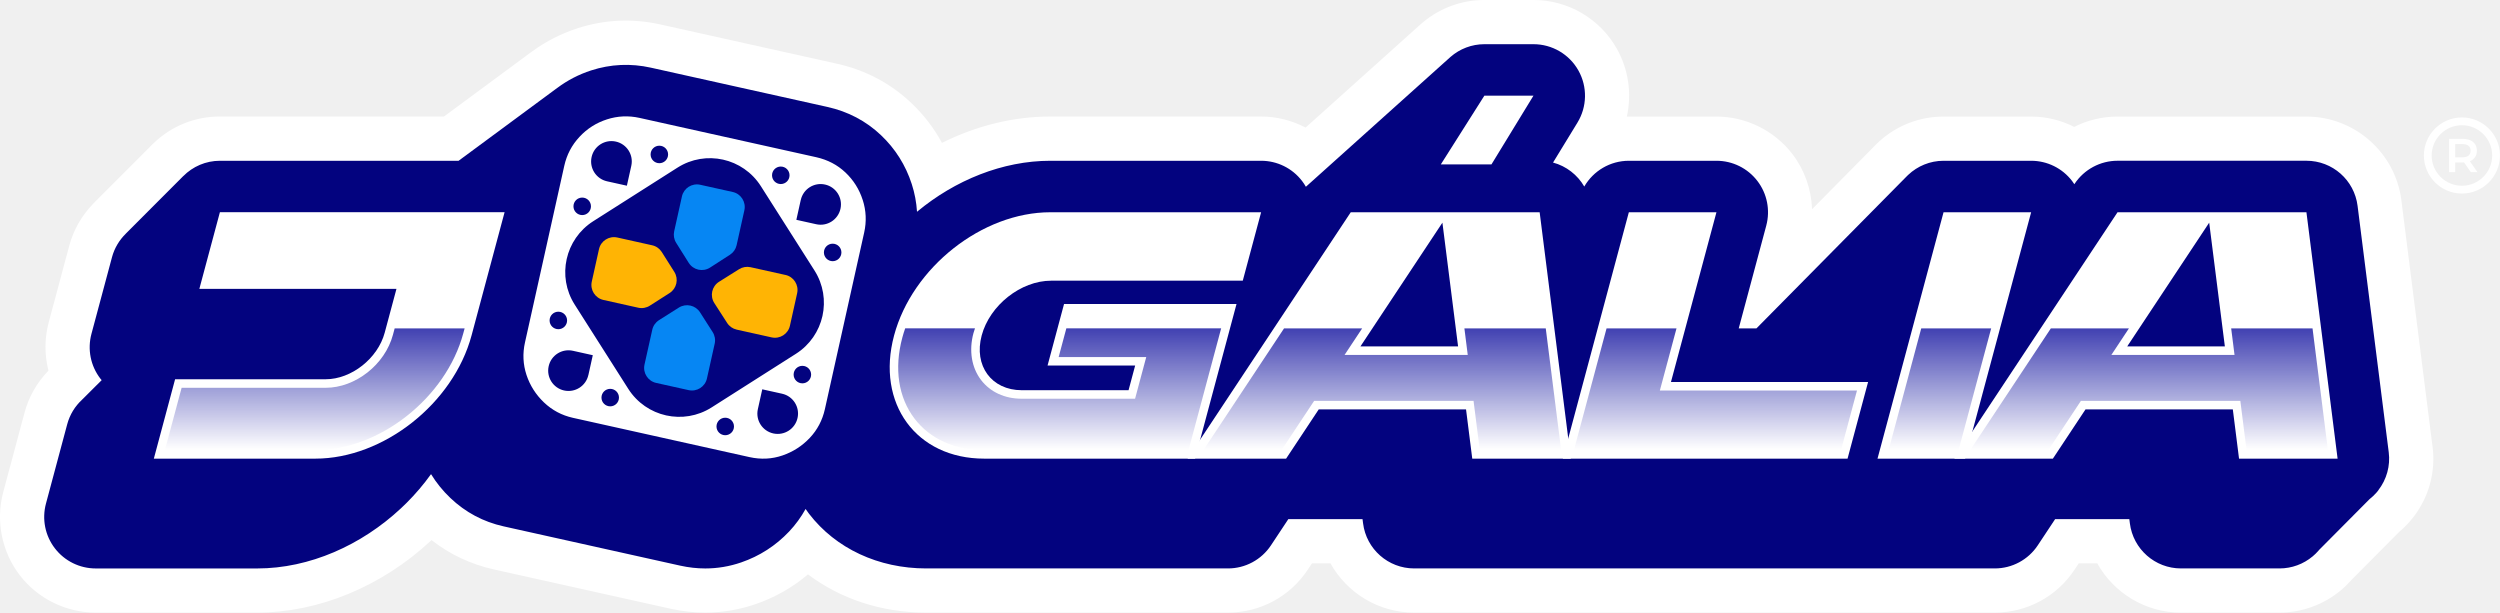
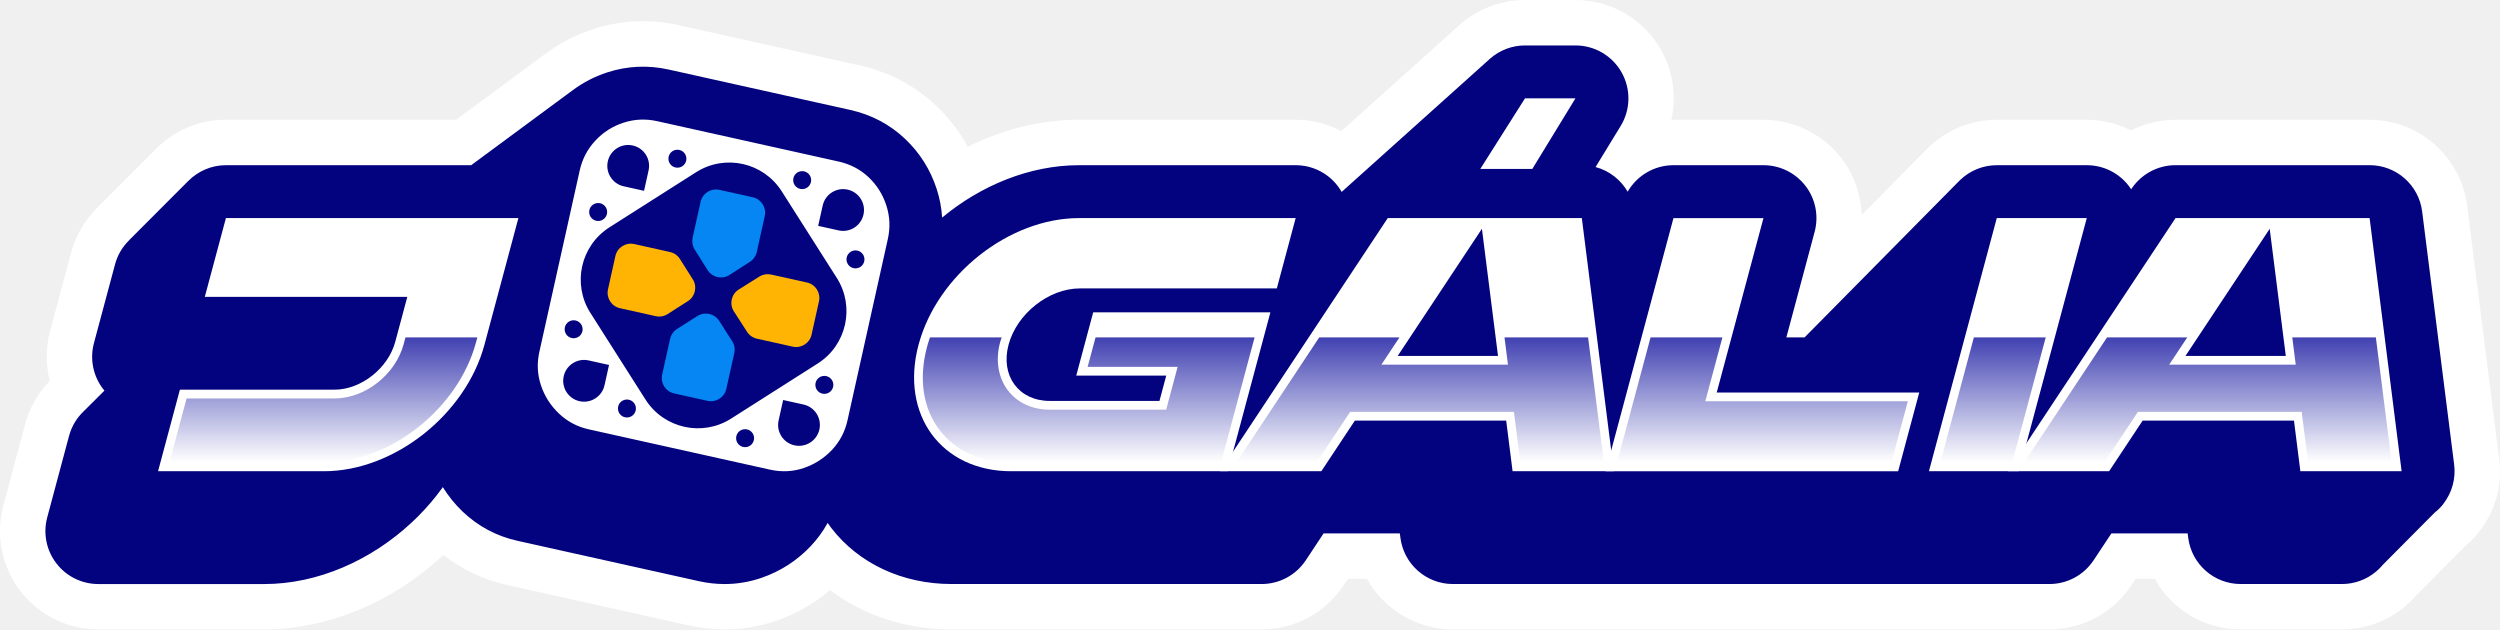
- <svg xmlns="http://www.w3.org/2000/svg" xmlns:xlink="http://www.w3.org/1999/xlink" id="Layer_2" data-name="Layer 2" viewBox="0 0 1008.57 247.15">
-   <defs>
-     <style>
+ <svg xmlns="http://www.w3.org/2000/svg" xmlns:xlink="http://www.w3.org/1999/xlink" id="Layer_2" data-name="Layer 2" viewBox="0 0 981.683 247.15" version="1.1" width="981.683" height="247.15">
+   <defs id="defs2">
+     <style id="style1">
      .cls-1 {
        fill: #ffb404;
      }

      .cls-2 {
        fill: url(#linear-gradient-2);
      }

      .cls-3 {
        fill: #fff;
      }

      .cls-4 {
        fill: none;
      }

      .cls-5 {
        fill: url(#linear-gradient-4);
      }

      .cls-6 {
        fill: #0686f3;
      }

      .cls-7 {
        fill: url(#linear-gradient-3);
      }

      .cls-8 {
        fill: url(#linear-gradient-5);
      }

      .cls-9 {
        fill: #03037f;
      }

      .cls-10 {
        fill: url(#linear-gradient-6);
      }

      .cls-11 {
        fill: url(#linear-gradient);
      }
    </style>
    <linearGradient id="linear-gradient" x1="427.5" y1="181.48" x2="427.5" y2="116.15" gradientUnits="userSpaceOnUse">
-       <stop offset="0" stop-color="#010298" stop-opacity="0" />
-       <stop offset="1" stop-color="#010298" />
+       <stop offset="0" stop-color="#010298" stop-opacity="0" id="stop1" />
+       <stop offset="1" stop-color="#010298" id="stop2" />
    </linearGradient>
-     <linearGradient id="linear-gradient-2" x1="557.65" y1="181.48" x2="557.65" y2="116.15" xlink:href="#linear-gradient" />
-     <linearGradient id="linear-gradient-3" x1="692.07" y1="181.48" x2="692.07" y2="116.15" xlink:href="#linear-gradient" />
-     <linearGradient id="linear-gradient-4" x1="782.61" y1="181.48" x2="782.61" y2="116.15" xlink:href="#linear-gradient" />
-     <linearGradient id="linear-gradient-5" x1="866.99" y1="181.48" x2="866.99" y2="116.15" xlink:href="#linear-gradient" />
-     <linearGradient id="linear-gradient-6" x1="126.99" y1="181.48" x2="126.99" y2="116.15" xlink:href="#linear-gradient" />
+     <linearGradient id="linear-gradient-2" x1="557.65" y1="181.48" x2="557.65" y2="116.15" gradientUnits="userSpaceOnUse" xlink:href="#linear-gradient" />
+     <linearGradient id="linear-gradient-3" x1="692.07" y1="181.48" x2="692.07" y2="116.15" gradientUnits="userSpaceOnUse" xlink:href="#linear-gradient" />
+     <linearGradient id="linear-gradient-4" x1="782.61" y1="181.48" x2="782.61" y2="116.15" gradientUnits="userSpaceOnUse" xlink:href="#linear-gradient" />
+     <linearGradient id="linear-gradient-5" x1="866.99" y1="181.48" x2="866.99" y2="116.15" gradientUnits="userSpaceOnUse" xlink:href="#linear-gradient" />
+     <linearGradient id="linear-gradient-6" x1="126.99" y1="181.48" x2="126.99" y2="116.15" gradientUnits="userSpaceOnUse" xlink:href="#linear-gradient" />
+     <linearGradient xlink:href="#linear-gradient" id="linearGradient28" gradientUnits="userSpaceOnUse" x1="427.5" y1="181.48" x2="427.5" y2="116.15" />
  </defs>
-   <g id="Layer_1-2" data-name="Layer 1">
-     <g>
-       <path class="cls-3" d="M981.35,180.19l-12.57-99.4c-2.43-19.25-18.9-33.76-38.3-33.76h-76.21c-6.18,0-12.14,1.46-17.47,4.17-5.34-2.7-11.3-4.17-17.39-4.17h-35.34c-9.62,0-18.79,3.55-25.92,10.01-.36.31-.71.64-1.05.98l-.4.41c-.23.22-.45.45-.67.68l-25,25.3c-.27-7.99-3-15.84-7.94-22.28-7.26-9.46-18.7-15.1-30.62-15.1h-35.34c-.27,0-.55,0-.82,0,2.04-9.15.72-18.9-4-27.32-6.82-12.16-19.72-19.72-33.67-19.72h-19.81c-9.05,0-17.81,3.19-24.75,8.99-.28.22-.55.45-.82.69l-46.55,41.8c-5.49-2.88-11.65-4.46-17.95-4.46h-85.05c-14.83,0-29.78,3.69-43.69,10.63-3.24-5.98-7.4-11.39-12.44-16.15-8.37-7.91-18.43-13.22-29.9-15.77l-71.24-15.85c-11.28-2.51-22.53-1.99-33.45,1.54-6.55,2.12-12.66,5.23-18.18,9.25-.21.14-.41.28-.61.43l-35.08,25.91h-90.42c-10.04,0-19.48,3.81-26.71,10.76-.22.2-.44.41-.66.63l-23.24,23.28c-.2.2-.39.4-.58.61-4.57,4.72-7.87,10.52-9.57,16.85l-8.29,30.93c-1.72,6.42-1.71,13.15-.1,19.48-4.62,4.73-7.95,10.56-9.66,16.97L1.3,198.55c-3.09,11.51-.6,24.04,6.66,33.49,7.26,9.46,18.7,15.1,30.62,15.1h65.17c24.78,0,50.33-10.58,70.09-29.02.07-.06.13-.13.2-.19l.05-.05c7.39,5.79,15.84,9.77,25.19,11.85l71.25,15.85c4.65,1.03,9.35,1.56,13.98,1.56,6.85,0,13.65-1.14,20.21-3.38,7.88-2.7,14.99-6.74,21.24-12.04,13.18,9.94,29.78,15.42,47.66,15.42h121.77c12.98,0,25.01-6.46,32.18-17.28l1.72-2.6h7.45c6.65,11.93,19.39,19.88,33.75,19.88h234.24c12.98,0,25.01-6.46,32.18-17.28l1.72-2.6h7.46c6.64,11.93,19.39,19.88,33.75,19.88h39.76c9.07,0,17.89-3.22,24.84-9.06,1.48-1.24,2.86-2.59,4.16-4.07.04-.05.09-.1.13-.15l19.17-19.28c1.49-1.25,2.87-2.59,4.12-4.01.52-.59,1.03-1.21,1.57-1.9.02-.03.04-.06.06-.08,6.27-8.13,9.01-18.21,7.72-28.4Z" />
-       <g>
-         <path class="cls-9" d="M959.49,197.76c3.36-4.34,4.89-9.85,4.19-15.33l-12.57-99.4c-1.31-10.39-10.15-18.18-20.62-18.18h-76.21c-6.97,0-13.48,3.5-17.33,9.31l-.1.16c-.29-.45-.6-.9-.93-1.33-3.93-5.13-10.03-8.13-16.49-8.13h-35.34c-5.46,0-10.52,2.14-14.28,5.7h0s-.41.4-.41.4c-.18.18-.37.36-.55.55l-60.26,60.98h-7.14l11.11-41.47c1.67-6.24.35-12.91-3.59-18.03-3.93-5.13-10.03-8.13-16.49-8.13h-35.34c-7.56,0-14.35,4.08-18,10.4-2.74-4.73-7.26-8.25-12.6-9.68l9.85-16.12c3.92-6.42,4.07-14.45.39-21.01-3.68-6.56-10.61-10.62-18.13-10.62h-19.81c-5.09,0-9.92,1.87-13.66,5.13h0s-58.35,52.39-58.35,52.39c-.46-.82-.98-1.61-1.56-2.36-3.93-5.13-10.03-8.13-16.49-8.13h-85.05c-19.28,0-38.47,7.85-53.78,20.57-.24-3.76-.93-7.5-2.12-11.17,0,0,0,0,0,0-2.47-7.64-6.67-14.3-12.47-19.78-6-5.67-13.25-9.49-21.53-11.33l-71.24-15.85c-8.14-1.81-16.25-1.44-24.09,1.1-5,1.62-9.57,4-13.68,7.07h-.01s-39.8,29.39-39.8,29.39h-96.29c-5.7,0-10.95,2.33-14.76,6.17v-.02s-23.24,23.28-23.24,23.28h.02c-2.6,2.55-4.57,5.78-5.56,9.48l-8.29,30.93c-1.67,6.24-.35,12.91,3.59,18.03.17.22.37.42.54.63l-7.99,7.96c-2.78,2.59-4.87,5.95-5.91,9.82l-8.58,32.03c-1.67,6.24-.35,12.91,3.59,18.03,3.93,5.13,10.03,8.13,16.49,8.13h65.17c21.06,0,42.02-9.37,57.93-24.23l2.29-2.2c3.61-3.6,6.92-7.49,9.88-11.62,2.15,3.49,4.74,6.71,7.8,9.62,6.06,5.77,13.29,9.63,21.49,11.45l71.25,15.85c3.39.75,6.77,1.13,10.11,1.13,4.89,0,9.72-.81,14.43-2.42,7.45-2.56,13.97-6.75,19.38-12.47,2.63-2.79,4.84-5.84,6.65-9.11.45.64.89,1.29,1.37,1.91,10.77,14.03,28,22.08,47.28,22.08h121.76c6.97,0,13.48-3.5,17.33-9.31l7-10.57h29.94l.22,1.7c1.31,10.39,10.15,18.18,20.62,18.18h234.24c6.97,0,13.48-3.5,17.33-9.31l7-10.57h29.94l.22,1.7c1.31,10.39,10.15,18.18,20.62,18.18h39.76c4.93,0,9.65-1.75,13.38-4.88h0c.79-.66,1.53-1.38,2.22-2.16.13-.15.25-.3.37-.44l20.35-20.48c.98-.77,1.91-1.63,2.75-2.59.29-.33.57-.67.83-1.01h0s0,0,0,0Z" />
-         <g>
-           <g>
-             <path class="cls-4" d="M306.95,75.09c-7.22-11.35-22.27-14.7-33.62-7.48l-34.01,21.63c-11.35,7.22-14.7,22.27-7.48,33.62l21.63,34.01c7.22,11.35,22.27,14.7,33.62,7.48l34.01-21.63c11.35-7.22,14.7-22.27,7.48-33.62l-21.63-34.01ZM271.98,93.32l3.13-14.08c.74-3.34,4.05-5.45,7.39-4.7l13.1,2.91c3.34.74,5.45,4.05,4.7,7.39l-3.13,14.08c-.35,1.59-1.32,2.98-2.69,3.86l-8.02,5.17c-2.9,1.87-6.77,1.01-8.6-1.91l-5.07-8.08c-.87-1.38-1.16-3.05-.8-4.64ZM257.48,124.15l-14.05-3.13c-3.34-.74-5.45-4.05-4.7-7.39l2.91-13.1c.74-3.34,4.05-5.45,7.39-4.7l14.05,3.13c1.61.36,3.01,1.34,3.89,2.73l5.06,8c1.82,2.88.98,6.7-1.9,8.54l-7.98,5.1c-1.39.89-3.07,1.18-4.68.83ZM288.34,138.65l-3.13,14.05c-.74,3.34-4.05,5.45-7.39,4.7l-13.1-2.91c-3.34-.74-5.45-4.05-4.7-7.39l3.13-14.05c.36-1.61,1.34-3.01,2.73-3.89l8-5.06c2.88-1.82,6.7-.98,8.54,1.9l5.1,7.98c.89,1.39,1.18,3.07.83,4.68ZM321.6,118.32l-2.91,13.1c-.74,3.34-4.05,5.45-7.39,4.7l-14.08-3.13c-1.59-.35-2.98-1.32-3.86-2.69l-5.17-8.02c-1.87-2.9-1.01-6.77,1.91-8.6l8.08-5.07c1.38-.87,3.05-1.16,4.64-.8l14.08,3.13c3.34.74,5.45,4.05,4.7,7.39Z" />
-             <path class="cls-4" d="M244.9,73.13l8.01,1.78,1.78-8.01c.98-4.42-1.8-8.8-6.22-9.79h0c-4.42-.98-8.8,1.8-9.79,6.22-.98,4.42,1.8,8.8,6.22,9.79Z" />
-             <path class="cls-4" d="M221.34,147.73c-.98,4.42,1.8,8.8,6.22,9.79h0c4.42.98,8.8-1.8,9.79-6.23l1.78-8.01-8.01-1.78c-4.42-.98-8.8,1.8-9.79,6.22Z" />
-             <path class="cls-4" d="M315.52,158.84l-8.01-1.78-1.78,8.01c-.98,4.42,1.8,8.8,6.22,9.79h0c4.42.98,8.8-1.8,9.79-6.23.98-4.42-1.8-8.8-6.22-9.79Z" />
-             <path class="cls-4" d="M339.08,84.23c.98-4.42-1.8-8.8-6.22-9.79h0c-4.42-.98-8.8,1.8-9.79,6.22l-1.78,8.01,8.01,1.78c4.42.98,8.8-1.8,9.79-6.22Z" />
-             <path class="cls-3" d="M348.03,80.64c-1.39-4.31-3.72-8-6.97-11.07-3.26-3.08-7.18-5.12-11.77-6.15l-71.25-15.85c-4.48-1-8.88-.8-13.18.59-4.31,1.39-8.01,3.74-11.09,7.06-3.09,3.31-5.13,7.2-6.13,11.69l-15.85,71.25c-1,4.48-.79,8.85.61,13.1,1.41,4.25,3.76,7.95,7.05,11.09,3.3,3.14,7.19,5.21,11.67,6.21l71.25,15.85c4.59,1.02,9.02.8,13.29-.66,4.26-1.46,7.93-3.82,11.01-7.07,3.07-3.26,5.11-7.12,6.11-11.6l15.85-71.25c1-4.48.8-8.88-.59-13.18ZM323.06,80.67c.98-4.42,5.37-7.21,9.79-6.22h0c4.42.98,7.21,5.37,6.22,9.79-.98,4.42-5.37,7.21-9.79,6.22l-8.01-1.78,1.78-8.01ZM314.99,67.19c1.95,0,3.53,1.58,3.53,3.53s-1.58,3.53-3.53,3.53-3.53-1.58-3.53-3.53,1.58-3.53,3.53-3.53ZM266,58.78c1.95,0,3.53,1.58,3.53,3.53s-1.58,3.53-3.53,3.53-3.53-1.58-3.53-3.53,1.58-3.53,3.53-3.53ZM238.67,63.34c.98-4.42,5.37-7.21,9.79-6.22h0c4.42.98,7.21,5.37,6.22,9.79l-1.78,8.01-8.01-1.78c-4.42-.98-7.21-5.37-6.22-9.79ZM234.88,79.71c1.95,0,3.53,1.58,3.53,3.53s-1.58,3.53-3.53,3.53-3.53-1.58-3.53-3.53,1.58-3.53,3.53-3.53ZM225.25,125.75c1.95,0,3.53,1.58,3.53,3.53s-1.58,3.53-3.53,3.53-3.53-1.58-3.53-3.53,1.58-3.53,3.53-3.53ZM237.36,151.3c-.98,4.42-5.37,7.21-9.79,6.23h0c-4.42-.98-7.21-5.37-6.22-9.79.98-4.42,5.37-7.21,9.79-6.22l8.01,1.78-1.78,8.01ZM246.18,163.93c-1.95,0-3.53-1.58-3.53-3.53s1.58-3.53,3.53-3.53,3.53,1.58,3.53,3.53-1.58,3.53-3.53,3.53ZM292.58,175.58c-1.95,0-3.53-1.58-3.53-3.53s1.58-3.53,3.53-3.53,3.53,1.58,3.53,3.53-1.58,3.53-3.53,3.53ZM321.75,168.63c-.98,4.42-5.37,7.21-9.79,6.23h0c-4.42-.98-7.21-5.37-6.22-9.79l1.78-8.01,8.01,1.78c4.42.98,7.21,5.37,6.22,9.79ZM323.7,154.65c-1.95,0-3.53-1.58-3.53-3.53s1.58-3.53,3.53-3.53,3.53,1.58,3.53,3.53-1.58,3.53-3.53,3.53ZM321.1,142.73l-34.01,21.63c-11.35,7.22-26.4,3.87-33.62-7.48l-21.63-34.01c-7.22-11.35-3.87-26.4,7.48-33.62l34.01-21.63c11.35-7.22,26.4-3.87,33.62,7.48l21.63,34.01c7.22,11.35,3.87,26.4-7.48,33.62ZM335.92,105.37c-1.95,0-3.53-1.58-3.53-3.53s1.58-3.53,3.53-3.53,3.53,1.58,3.53,3.53-1.58,3.53-3.53,3.53Z" />
-             <path class="cls-6" d="M282.41,125.99c-1.84-2.87-5.65-3.72-8.54-1.9l-8,5.06c-1.39.88-2.38,2.28-2.73,3.89l-3.13,14.05c-.74,3.34,1.36,6.65,4.7,7.39l13.1,2.91c3.34.74,6.65-1.36,7.39-4.7l3.13-14.05c.36-1.61.06-3.29-.83-4.68l-5.1-7.98Z" />
-             <path class="cls-6" d="M277.86,106.04c1.83,2.92,5.7,3.78,8.6,1.91l8.02-5.17c1.37-.88,2.34-2.27,2.69-3.86l3.13-14.08c.74-3.34-1.36-6.65-4.7-7.39l-13.1-2.91c-3.34-.74-6.65,1.36-7.39,4.7l-3.13,14.08c-.35,1.59-.07,3.26.8,4.64l5.07,8.08Z" />
-             <path class="cls-1" d="M270.14,118.22c2.87-1.84,3.72-5.65,1.9-8.54l-5.06-8c-.88-1.39-2.28-2.38-3.89-2.73l-14.05-3.13c-3.34-.74-6.65,1.36-7.39,4.7l-2.91,13.1c-.74,3.34,1.36,6.65,4.7,7.39l14.05,3.13c1.61.36,3.29.06,4.68-.83l7.98-5.1Z" />
-             <path class="cls-1" d="M316.89,110.93l-14.08-3.13c-1.59-.35-3.26-.07-4.64.8l-8.08,5.07c-2.92,1.83-3.78,5.7-1.91,8.6l5.17,8.02c.88,1.37,2.27,2.34,3.86,2.69l14.08,3.13c3.34.74,6.65-1.36,7.39-4.7l2.91-13.1c.74-3.34-1.36-6.65-4.7-7.39Z" />
+   <g id="Layer_1-2" data-name="Layer 1" transform="translate(0.00108057,0.01)">
+     <g id="g28">
+       <path class="cls-3" d="m 981.35,180.19 -12.57,-99.4 c -2.43,-19.25 -18.9,-33.76 -38.3,-33.76 h -76.21 c -6.18,0 -12.14,1.46 -17.47,4.17 -5.34,-2.7 -11.3,-4.17 -17.39,-4.17 h -35.34 c -9.62,0 -18.79,3.55 -25.92,10.01 -0.36,0.31 -0.71,0.64 -1.05,0.98 l -0.4,0.41 c -0.23,0.22 -0.45,0.45 -0.67,0.68 l -25,25.3 c -0.27,-7.99 -3,-15.84 -7.94,-22.28 -7.26,-9.46 -18.7,-15.1 -30.62,-15.1 h -35.34 c -0.27,0 -0.55,0 -0.82,0 2.04,-9.15 0.72,-18.9 -4,-27.32 C 645.49,7.55 632.59,-0.01 618.64,-0.01 h -19.81 c -9.05,0 -17.81,3.19 -24.75,8.99 -0.28,0.22 -0.55,0.45 -0.82,0.69 l -46.55,41.8 c -5.49,-2.88 -11.65,-4.46 -17.95,-4.46 h -85.05 c -14.83,0 -29.78,3.69 -43.69,10.63 -3.24,-5.98 -7.4,-11.39 -12.44,-16.15 -8.37,-7.91 -18.43,-13.22 -29.9,-15.77 L 266.44,9.87 c -11.28,-2.51 -22.53,-1.99 -33.45,1.54 -6.55,2.12 -12.66,5.23 -18.18,9.25 -0.21,0.14 -0.41,0.28 -0.61,0.43 L 179.12,47 H 88.7 c -10.04,0 -19.48,3.81 -26.71,10.76 -0.22,0.2 -0.44,0.41 -0.66,0.63 L 38.09,81.67 c -0.2,0.2 -0.39,0.4 -0.58,0.61 C 32.94,87 29.64,92.8 27.94,99.13 l -8.29,30.93 c -1.72,6.42 -1.71,13.15 -0.1,19.48 -4.62,4.73 -7.95,10.56 -9.66,16.97 L 1.3,198.55 c -3.09,11.51 -0.6,24.04 6.66,33.49 7.26,9.46 18.7,15.1 30.62,15.1 h 65.17 c 24.78,0 50.33,-10.58 70.09,-29.02 0.07,-0.06 0.13,-0.13 0.2,-0.19 l 0.05,-0.05 c 7.39,5.79 15.84,9.77 25.19,11.85 l 71.25,15.85 c 4.65,1.03 9.35,1.56 13.98,1.56 6.85,0 13.65,-1.14 20.21,-3.38 7.88,-2.7 14.99,-6.74 21.24,-12.04 13.18,9.94 29.78,15.42 47.66,15.42 h 121.77 c 12.98,0 25.01,-6.46 32.18,-17.28 l 1.72,-2.6 h 7.45 c 6.65,11.93 19.39,19.88 33.75,19.88 h 234.24 c 12.98,0 25.01,-6.46 32.18,-17.28 l 1.72,-2.6 h 7.46 c 6.64,11.93 19.39,19.88 33.75,19.88 h 39.76 c 9.07,0 17.89,-3.22 24.84,-9.06 1.48,-1.24 2.86,-2.59 4.16,-4.07 0.04,-0.05 0.09,-0.1 0.13,-0.15 l 19.17,-19.28 c 1.49,-1.25 2.87,-2.59 4.12,-4.01 0.52,-0.59 1.03,-1.21 1.57,-1.9 0.02,-0.03 0.04,-0.06 0.06,-0.08 6.27,-8.13 9.01,-18.21 7.72,-28.4 z" id="path2" />
+       <g id="g26">
+         <path class="cls-9" d="m 959.49,197.76 c 3.36,-4.34 4.89,-9.85 4.19,-15.33 L 951.11,83.03 C 949.8,72.64 940.96,64.85 930.49,64.85 h -76.21 c -6.97,0 -13.48,3.5 -17.33,9.31 l -0.1,0.16 c -0.29,-0.45 -0.6,-0.9 -0.93,-1.33 -3.93,-5.13 -10.03,-8.13 -16.49,-8.13 h -35.34 c -5.46,0 -10.52,2.14 -14.28,5.7 v 0 c 0,0 -0.41,0.4 -0.41,0.4 -0.18,0.18 -0.37,0.36 -0.55,0.55 l -60.26,60.98 h -7.14 l 11.11,-41.47 c 1.67,-6.24 0.35,-12.91 -3.59,-18.03 -3.94,-5.12 -10.03,-8.13 -16.49,-8.13 h -35.34 c -7.56,0 -14.35,4.08 -18,10.4 -2.74,-4.73 -7.26,-8.25 -12.6,-9.68 l 9.85,-16.12 c 3.92,-6.42 4.07,-14.45 0.39,-21.01 -3.68,-6.56 -10.61,-10.62 -18.13,-10.62 h -19.81 c -5.09,0 -9.92,1.87 -13.66,5.13 v 0 c 0,0 -58.35,52.39 -58.35,52.39 -0.46,-0.82 -0.98,-1.61 -1.56,-2.36 -3.93,-5.13 -10.03,-8.13 -16.49,-8.13 h -85.05 c -19.28,0 -38.47,7.85 -53.78,20.57 -0.24,-3.76 -0.93,-7.5 -2.12,-11.17 0,0 0,0 0,0 -2.47,-7.64 -6.67,-14.3 -12.47,-19.78 -6,-5.67 -13.25,-9.49 -21.53,-11.33 L 262.59,27.3 c -8.14,-1.81 -16.25,-1.44 -24.09,1.1 -5,1.62 -9.57,4 -13.68,7.07 h -0.01 c 0,0 -39.8,29.39 -39.8,29.39 H 88.72 c -5.7,0 -10.95,2.33 -14.76,6.17 v -0.02 c 0,0 -23.24,23.28 -23.24,23.28 h 0.02 c -2.6,2.55 -4.57,5.78 -5.56,9.48 l -8.29,30.93 c -1.67,6.24 -0.35,12.91 3.59,18.03 0.17,0.22 0.37,0.42 0.54,0.63 l -7.99,7.96 c -2.78,2.59 -4.87,5.95 -5.91,9.82 l -8.58,32.03 c -1.67,6.24 -0.35,12.91 3.59,18.03 3.93,5.13 10.03,8.13 16.49,8.13 h 65.17 c 21.06,0 42.02,-9.37 57.93,-24.23 l 2.29,-2.2 c 3.61,-3.6 6.92,-7.49 9.88,-11.62 2.15,3.49 4.74,6.71 7.8,9.62 6.06,5.77 13.29,9.63 21.49,11.45 l 71.25,15.85 c 3.39,0.75 6.77,1.13 10.11,1.13 4.89,0 9.72,-0.81 14.43,-2.42 7.45,-2.56 13.97,-6.75 19.38,-12.47 2.63,-2.79 4.84,-5.84 6.65,-9.11 0.45,0.64 0.89,1.29 1.37,1.91 10.77,14.03 28,22.08 47.28,22.08 h 121.76 c 6.97,0 13.48,-3.5 17.33,-9.31 l 7,-10.57 h 29.94 l 0.22,1.7 c 1.31,10.39 10.15,18.18 20.62,18.18 h 234.24 c 6.97,0 13.48,-3.5 17.33,-9.31 l 7,-10.57 h 29.94 l 0.22,1.7 c 1.31,10.39 10.15,18.18 20.62,18.18 h 39.76 c 4.93,0 9.65,-1.75 13.38,-4.88 v 0 c 0.79,-0.66 1.53,-1.38 2.22,-2.16 0.13,-0.15 0.25,-0.3 0.37,-0.44 l 20.35,-20.48 c 0.98,-0.77 1.91,-1.63 2.75,-2.59 0.29,-0.33 0.57,-0.67 0.83,-1.01 v 0 c 0,0 0,0 0,0 z" id="path3" />
+         <g id="g25">
+           <g id="g13">
+             <path class="cls-4" d="m 306.95,75.09 c -7.22,-11.35 -22.27,-14.7 -33.62,-7.48 l -34.01,21.63 c -11.35,7.22 -14.7,22.27 -7.48,33.62 l 21.63,34.01 c 7.22,11.35 22.27,14.7 33.62,7.48 l 34.01,-21.63 c 11.35,-7.22 14.7,-22.27 7.48,-33.62 z m -34.97,18.23 3.13,-14.08 c 0.74,-3.34 4.05,-5.45 7.39,-4.7 l 13.1,2.91 c 3.34,0.74 5.45,4.05 4.7,7.39 l -3.13,14.08 c -0.35,1.59 -1.32,2.98 -2.69,3.86 l -8.02,5.17 c -2.9,1.87 -6.77,1.01 -8.6,-1.91 l -5.07,-8.08 c -0.87,-1.38 -1.16,-3.05 -0.8,-4.64 z m -14.5,30.83 -14.05,-3.13 c -3.34,-0.74 -5.45,-4.05 -4.7,-7.39 l 2.91,-13.1 c 0.74,-3.34 4.05,-5.45 7.39,-4.7 l 14.05,3.13 c 1.61,0.36 3.01,1.34 3.89,2.73 l 5.06,8 c 1.82,2.88 0.98,6.7 -1.9,8.54 l -7.98,5.1 c -1.39,0.89 -3.07,1.18 -4.68,0.83 z m 30.86,14.5 -3.13,14.05 c -0.74,3.34 -4.05,5.45 -7.39,4.7 l -13.1,-2.91 c -3.34,-0.74 -5.45,-4.05 -4.7,-7.39 l 3.13,-14.05 c 0.36,-1.61 1.34,-3.01 2.73,-3.89 l 8,-5.06 c 2.88,-1.82 6.7,-0.98 8.54,1.9 l 5.1,7.98 c 0.89,1.39 1.18,3.07 0.83,4.68 z m 33.26,-20.33 -2.91,13.1 c -0.74,3.34 -4.05,5.45 -7.39,4.7 l -14.08,-3.13 c -1.59,-0.35 -2.98,-1.32 -3.86,-2.69 l -5.17,-8.02 c -1.87,-2.9 -1.01,-6.77 1.91,-8.6 l 8.08,-5.07 c 1.38,-0.87 3.05,-1.16 4.64,-0.8 l 14.08,3.13 c 3.34,0.74 5.45,4.05 4.7,7.39 z" id="path4" />
+             <path class="cls-4" d="m 244.9,73.13 8.01,1.78 1.78,-8.01 c 0.98,-4.42 -1.8,-8.8 -6.22,-9.79 v 0 c -4.42,-0.98 -8.8,1.8 -9.79,6.22 -0.98,4.42 1.8,8.8 6.22,9.79 z" id="path5" />
+             <path class="cls-4" d="m 221.34,147.73 c -0.98,4.42 1.8,8.8 6.22,9.79 v 0 c 4.42,0.98 8.8,-1.8 9.79,-6.23 l 1.78,-8.01 -8.01,-1.78 c -4.42,-0.98 -8.8,1.8 -9.79,6.22 z" id="path6" />
+             <path class="cls-4" d="m 315.52,158.84 -8.01,-1.78 -1.78,8.01 c -0.98,4.42 1.8,8.8 6.22,9.79 v 0 c 4.42,0.98 8.8,-1.8 9.79,-6.23 0.98,-4.42 -1.8,-8.8 -6.22,-9.79 z" id="path7" />
+             <path class="cls-4" d="m 339.08,84.23 c 0.98,-4.42 -1.8,-8.8 -6.22,-9.79 v 0 c -4.42,-0.98 -8.8,1.8 -9.79,6.22 l -1.78,8.01 8.01,1.78 c 4.42,0.98 8.8,-1.8 9.79,-6.22 z" id="path8" />
+             <path class="cls-3" d="m 348.03,80.64 c -1.39,-4.31 -3.72,-8 -6.97,-11.07 -3.26,-3.08 -7.18,-5.12 -11.77,-6.15 L 258.04,47.57 c -4.48,-1 -8.88,-0.8 -13.18,0.59 -4.31,1.39 -8.01,3.74 -11.09,7.06 -3.09,3.31 -5.13,7.2 -6.13,11.69 l -15.85,71.25 c -1,4.48 -0.79,8.85 0.61,13.1 1.41,4.25 3.76,7.95 7.05,11.09 3.3,3.14 7.19,5.21 11.67,6.21 l 71.25,15.85 c 4.59,1.02 9.02,0.8 13.29,-0.66 4.26,-1.46 7.93,-3.82 11.01,-7.07 3.07,-3.26 5.11,-7.12 6.11,-11.6 l 15.85,-71.25 c 1,-4.48 0.8,-8.88 -0.59,-13.18 z m -24.97,0.03 c 0.98,-4.42 5.37,-7.21 9.79,-6.22 v 0 c 4.42,0.98 7.21,5.37 6.22,9.79 -0.98,4.42 -5.37,7.21 -9.79,6.22 l -8.01,-1.78 1.78,-8.01 z m -8.07,-13.48 c 1.95,0 3.53,1.58 3.53,3.53 0,1.95 -1.58,3.53 -3.53,3.53 -1.95,0 -3.53,-1.58 -3.53,-3.53 0,-1.95 1.58,-3.53 3.53,-3.53 z M 266,58.78 c 1.95,0 3.53,1.58 3.53,3.53 0,1.95 -1.58,3.53 -3.53,3.53 -1.95,0 -3.53,-1.58 -3.53,-3.53 0,-1.95 1.58,-3.53 3.53,-3.53 z m -27.33,4.56 c 0.98,-4.42 5.37,-7.21 9.79,-6.22 v 0 c 4.42,0.98 7.21,5.37 6.22,9.79 l -1.78,8.01 -8.01,-1.78 c -4.42,-0.98 -7.21,-5.37 -6.22,-9.79 z m -3.79,16.37 c 1.95,0 3.53,1.58 3.53,3.53 0,1.95 -1.58,3.53 -3.53,3.53 -1.95,0 -3.53,-1.58 -3.53,-3.53 0,-1.95 1.58,-3.53 3.53,-3.53 z m -9.63,46.04 c 1.95,0 3.53,1.58 3.53,3.53 0,1.95 -1.58,3.53 -3.53,3.53 -1.95,0 -3.53,-1.58 -3.53,-3.53 0,-1.95 1.58,-3.53 3.53,-3.53 z m 12.11,25.55 c -0.98,4.42 -5.37,7.21 -9.79,6.23 v 0 c -4.42,-0.98 -7.21,-5.37 -6.22,-9.79 0.98,-4.42 5.37,-7.21 9.79,-6.22 l 8.01,1.78 -1.78,8.01 z m 8.82,12.63 c -1.95,0 -3.53,-1.58 -3.53,-3.53 0,-1.95 1.58,-3.53 3.53,-3.53 1.95,0 3.53,1.58 3.53,3.53 0,1.95 -1.58,3.53 -3.53,3.53 z m 46.4,11.65 c -1.95,0 -3.53,-1.58 -3.53,-3.53 0,-1.95 1.58,-3.53 3.53,-3.53 1.95,0 3.53,1.58 3.53,3.53 0,1.95 -1.58,3.53 -3.53,3.53 z m 29.17,-6.95 c -0.98,4.42 -5.37,7.21 -9.79,6.23 v 0 c -4.42,-0.98 -7.21,-5.37 -6.22,-9.79 l 1.78,-8.01 8.01,1.78 c 4.42,0.98 7.21,5.37 6.22,9.79 z m 1.95,-13.98 c -1.95,0 -3.53,-1.58 -3.53,-3.53 0,-1.95 1.58,-3.53 3.53,-3.53 1.95,0 3.53,1.58 3.53,3.53 0,1.95 -1.58,3.53 -3.53,3.53 z m -2.6,-11.92 -34.01,21.63 c -11.35,7.22 -26.4,3.87 -33.62,-7.48 l -21.63,-34.01 c -7.22,-11.35 -3.87,-26.4 7.48,-33.62 l 34.01,-21.63 c 11.35,-7.22 26.4,-3.87 33.62,7.48 l 21.63,34.01 c 7.22,11.35 3.87,26.4 -7.48,33.62 z m 14.82,-37.36 c -1.95,0 -3.53,-1.58 -3.53,-3.53 0,-1.95 1.58,-3.53 3.53,-3.53 1.95,0 3.53,1.58 3.53,3.53 0,1.95 -1.58,3.53 -3.53,3.53 z" id="path9" />
+             <path class="cls-6" d="m 282.41,125.99 c -1.84,-2.87 -5.65,-3.72 -8.54,-1.9 l -8,5.06 c -1.39,0.88 -2.38,2.28 -2.73,3.89 l -3.13,14.05 c -0.74,3.34 1.36,6.65 4.7,7.39 l 13.1,2.91 c 3.34,0.74 6.65,-1.36 7.39,-4.7 l 3.13,-14.05 c 0.36,-1.61 0.06,-3.29 -0.83,-4.68 l -5.1,-7.98 z" id="path10" />
+             <path class="cls-6" d="m 277.86,106.04 c 1.83,2.92 5.7,3.78 8.6,1.91 l 8.02,-5.17 c 1.37,-0.88 2.34,-2.27 2.69,-3.86 l 3.13,-14.08 c 0.74,-3.34 -1.36,-6.65 -4.7,-7.39 l -13.1,-2.91 c -3.34,-0.74 -6.65,1.36 -7.39,4.7 l -3.13,14.08 c -0.35,1.59 -0.07,3.26 0.8,4.64 l 5.07,8.08 z" id="path11" />
+             <path class="cls-1" d="m 270.14,118.22 c 2.87,-1.84 3.72,-5.65 1.9,-8.54 l -5.06,-8 c -0.88,-1.39 -2.28,-2.38 -3.89,-2.73 l -14.05,-3.13 c -3.34,-0.74 -6.65,1.36 -7.39,4.7 l -2.91,13.1 c -0.74,3.34 1.36,6.65 4.7,7.39 l 14.05,3.13 c 1.61,0.36 3.29,0.06 4.68,-0.83 l 7.98,-5.1 z" id="path12" />
+             <path class="cls-1" d="m 316.89,110.93 -14.08,-3.13 c -1.59,-0.35 -3.26,-0.07 -4.64,0.8 l -8.08,5.07 c -2.92,1.83 -3.78,5.7 -1.91,8.6 l 5.17,8.02 c 0.88,1.37 2.27,2.34 3.86,2.69 l 14.08,3.13 c 3.34,0.74 6.65,-1.36 7.39,-4.7 l 2.91,-13.1 c 0.74,-3.34 -1.36,-6.65 -4.7,-7.39 z" id="path13" />
          </g>
-           <g>
-             <g>
-               <g>
-                 <path class="cls-3" d="M396.04,135.33c-3.27,12.2,3.97,22.09,16.17,22.09h43.08l2.66-9.94h-35.34l6.66-24.85h69.58l-16.72,62.4h-85.05c-27.45,0-43.74-22.25-36.38-49.7,7.36-27.45,35.57-49.7,63.02-49.7h85.05l-7.4,27.61h-77.32c-12.2,0-24.74,9.89-28.01,22.09Z" />
-                 <path class="cls-3" d="M591.44,165.15h-59.42l-13.17,19.88h-39.76l65.84-99.4h76.21l12.57,99.4h-39.76l-2.51-19.88ZM588.23,139.75l-6.32-49.92-33.07,49.92h39.38Z" />
-                 <path class="cls-3" d="M753.64,154.11l-8.29,30.93h-114.87l26.64-99.4h35.34l-18.35,68.48h79.52Z" />
-                 <path class="cls-3" d="M757.44,185.03l26.64-99.4h35.34l-26.64,99.4h-35.34Z" />
-                 <path class="cls-3" d="M900.78,165.15h-59.42l-13.17,19.88h-39.76l65.84-99.4h76.21l12.57,99.4h-39.76l-2.51-19.88ZM897.57,139.75l-6.32-49.92-33.07,49.92h39.38Z" />
+           <g id="g24">
+             <g id="g22">
+               <g id="g18">
+                 <path class="cls-3" d="m 396.04,135.33 c -3.27,12.2 3.97,22.09 16.17,22.09 h 43.08 l 2.66,-9.94 h -35.34 l 6.66,-24.85 h 69.58 l -16.72,62.4 h -85.05 c -27.45,0 -43.74,-22.25 -36.38,-49.7 7.36,-27.45 35.57,-49.7 63.02,-49.7 h 85.05 l -7.4,27.61 h -77.32 c -12.2,0 -24.74,9.89 -28.01,22.09 z" id="path14" />
+                 <path class="cls-3" d="m 591.44,165.15 h -59.42 l -13.17,19.88 h -39.76 l 65.84,-99.4 h 76.21 l 12.57,99.4 h -39.76 z m -3.21,-25.4 -6.32,-49.92 -33.07,49.92 h 39.38 z" id="path15" />
+                 <path class="cls-3" d="m 753.64,154.11 -8.29,30.93 H 630.48 l 26.64,-99.4 h 35.34 l -18.35,68.48 h 79.52 z" id="path16" />
+                 <path class="cls-3" d="m 757.44,185.03 26.64,-99.4 h 35.34 l -26.64,99.4 z" id="path17" />
+                 <path class="cls-3" d="m 900.78,165.15 h -59.42 l -13.17,19.88 h -39.76 l 65.84,-99.4 h 76.21 l 12.57,99.4 h -39.76 z m -3.21,-25.4 -6.32,-49.92 -33.07,49.92 h 39.38 z" id="path18" />
              </g>
-               <path class="cls-11" d="M430.19,132.48l-3.1,11.56h35.34l-4.51,16.82h-45.72c-6.85,0-12.68-2.68-16.41-7.55-3.83-5-4.96-11.88-3.08-18.88.18-.66.4-1.31.62-1.96h-28.15c-.43,1.24-.83,2.48-1.16,3.74-3.36,12.55-1.59,24.18,5,32.77,6.24,8.13,16.2,12.6,28.06,12.6h82.41l13.16-49.11h-62.46Z" />
-               <polygon class="cls-2" points="590.78 132.48 592.13 143.19 542.43 143.19 549.53 132.48 518.02 132.48 485.49 181.59 517 181.59 530.17 161.71 594.47 161.71 596.99 181.59 629.81 181.59 623.6 132.48 590.78 132.48" />
-               <polygon class="cls-7" points="676.35 132.48 648.13 132.48 634.97 181.59 742.71 181.59 749.16 157.55 669.63 157.55 676.35 132.48" />
-               <polygon class="cls-5" points="775.08 132.48 761.92 181.59 790.14 181.59 803.3 132.48 775.08 132.48" />
-               <polygon class="cls-8" points="900.12 132.48 901.47 143.19 851.78 143.19 858.87 132.48 827.37 132.48 794.83 181.59 826.34 181.59 839.51 161.71 903.81 161.71 906.33 181.59 939.15 181.59 932.94 132.48 900.12 132.48" />
-               <polyline class="cls-3" points="601.7 66.32 618.64 38.6 598.83 38.6 581.27 66.32" />
+               <path class="cls-11" d="m 430.19,132.48 -3.1,11.56 h 35.34 l -4.51,16.82 H 412.2 c -6.85,0 -12.68,-2.68 -16.41,-7.55 -3.83,-5 -4.96,-11.88 -3.08,-18.88 0.18,-0.66 0.4,-1.31 0.62,-1.96 h -28.15 c -0.43,1.24 -0.83,2.48 -1.16,3.74 -3.36,12.55 -1.59,24.18 5,32.77 6.24,8.13 16.2,12.6 28.06,12.6 h 82.41 l 13.16,-49.11 h -62.46 z" id="path19" style="fill:url(#linearGradient28)" />
+               <polygon class="cls-2" points="542.43,143.19 549.53,132.48 518.02,132.48 485.49,181.59 517,181.59 530.17,161.71 594.47,161.71 596.99,181.59 629.81,181.59 623.6,132.48 590.78,132.48 592.13,143.19 " id="polygon19" style="fill:url(#linear-gradient-2)" />
+               <polygon class="cls-7" points="634.97,181.59 742.71,181.59 749.16,157.55 669.63,157.55 676.35,132.48 648.13,132.48 " id="polygon20" style="fill:url(#linear-gradient-3)" />
+               <polygon class="cls-5" points="790.14,181.59 803.3,132.48 775.08,132.48 761.92,181.59 " id="polygon21" style="fill:url(#linear-gradient-4)" />
+               <polygon class="cls-8" points="851.78,143.19 858.87,132.48 827.37,132.48 794.83,181.59 826.34,181.59 839.51,161.71 903.81,161.71 906.33,181.59 939.15,181.59 932.94,132.48 900.12,132.48 901.47,143.19 " id="polygon22" style="fill:url(#linear-gradient-5)" />
+               <polyline class="cls-3" points="601.7 66.32 618.64 38.6 598.83 38.6 581.27 66.32" id="polyline22" />
            </g>
-             <g>
-               <path class="cls-3" d="M203.56,85.63l-13.32,49.7c-7.36,27.45-35.57,49.7-63.02,49.7H62.06l8.58-32.03h60.75c10.37,0,21.03-8.4,23.81-18.78l4.74-17.67h-79.52l8.29-30.93h114.87Z" />
-               <path class="cls-10" d="M159.22,132.48l-.71,2.64c-3.21,11.96-15.12,21.33-27.13,21.33h-58.11l-6.74,25.15h60.68c25.95,0,52.73-21.15,59.7-47.15l.53-1.96h-28.22Z" />
+             <g id="g23">
+               <path class="cls-3" d="m 203.56,85.63 -13.32,49.7 c -7.36,27.45 -35.57,49.7 -63.02,49.7 H 62.06 L 70.64,153 h 60.75 c 10.37,0 21.03,-8.4 23.81,-18.78 l 4.74,-17.67 H 80.42 l 8.29,-30.93 h 114.87 z" id="path22" />
+               <path class="cls-10" d="m 159.22,132.48 -0.71,2.64 c -3.21,11.96 -15.12,21.33 -27.13,21.33 H 73.27 l -6.74,25.15 h 60.68 c 25.95,0 52.73,-21.15 59.7,-47.15 l 0.53,-1.96 h -28.22 z" id="path23" style="fill:url(#linear-gradient-6)" />
            </g>
          </g>
        </g>
      </g>
-       <g>
-         <path class="cls-3" d="M993.21,78.08c-8.47,0-15.35-6.89-15.35-15.35s6.89-15.35,15.35-15.35,15.35,6.89,15.35,15.35-6.89,15.35-15.35,15.35ZM993.21,50.52c-6.73,0-12.21,5.48-12.21,12.21s5.48,12.21,12.21,12.21,12.21-5.48,12.21-12.21-5.48-12.21-12.21-12.21Z" />
-         <path class="cls-3" d="M988.01,69.43v-13.41h5.52c1.19,0,2.21.19,3.06.57.85.38,1.5.92,1.96,1.64.46.72.69,1.57.69,2.57s-.23,1.83-.69,2.53c-.46.7-1.12,1.25-1.96,1.63-.85.38-1.87.57-3.06.57h-4.12l1.09-1.11v5.02h-2.49ZM990.5,64.68l-1.09-1.21h4c1.1,0,1.93-.24,2.48-.71.56-.47.83-1.13.83-1.97s-.28-1.5-.83-1.96c-.56-.47-1.38-.7-2.48-.7h-4l1.09-1.23v7.78ZM996.79,69.43l-3.39-4.87h2.66l3.41,4.87h-2.68Z" />
-       </g>
    </g>
  </g>
</svg>
